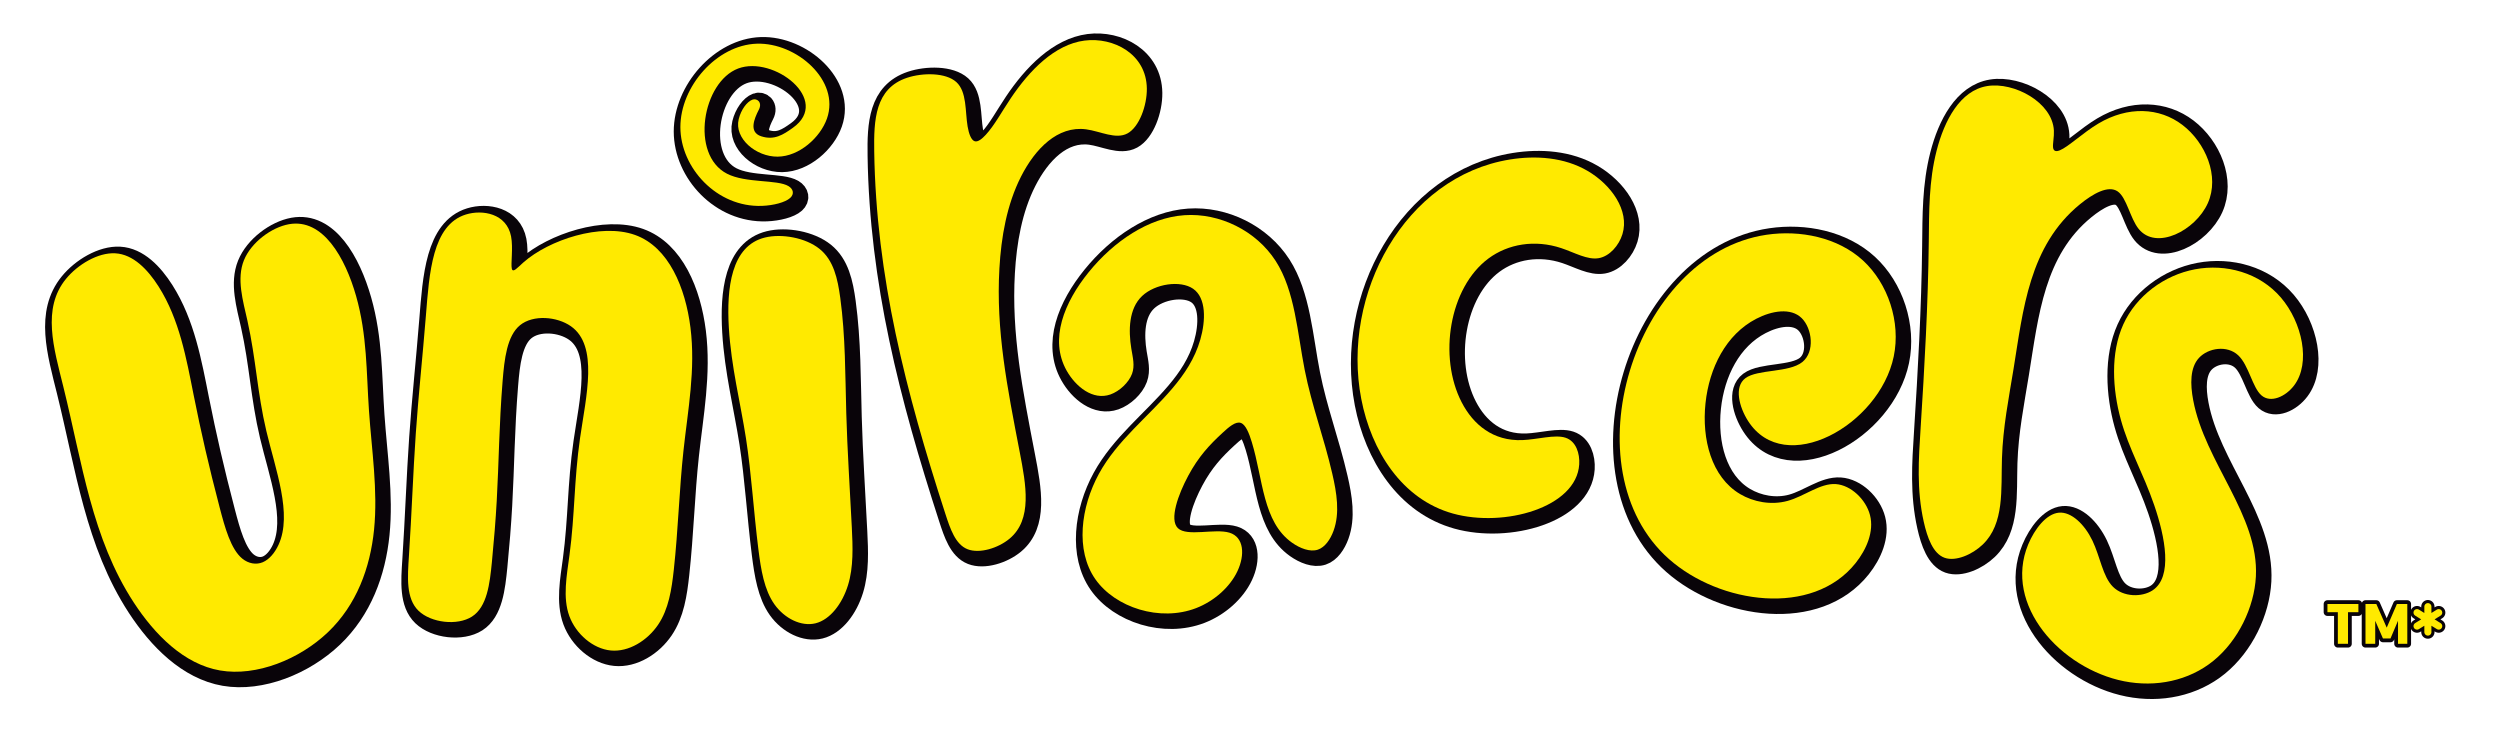
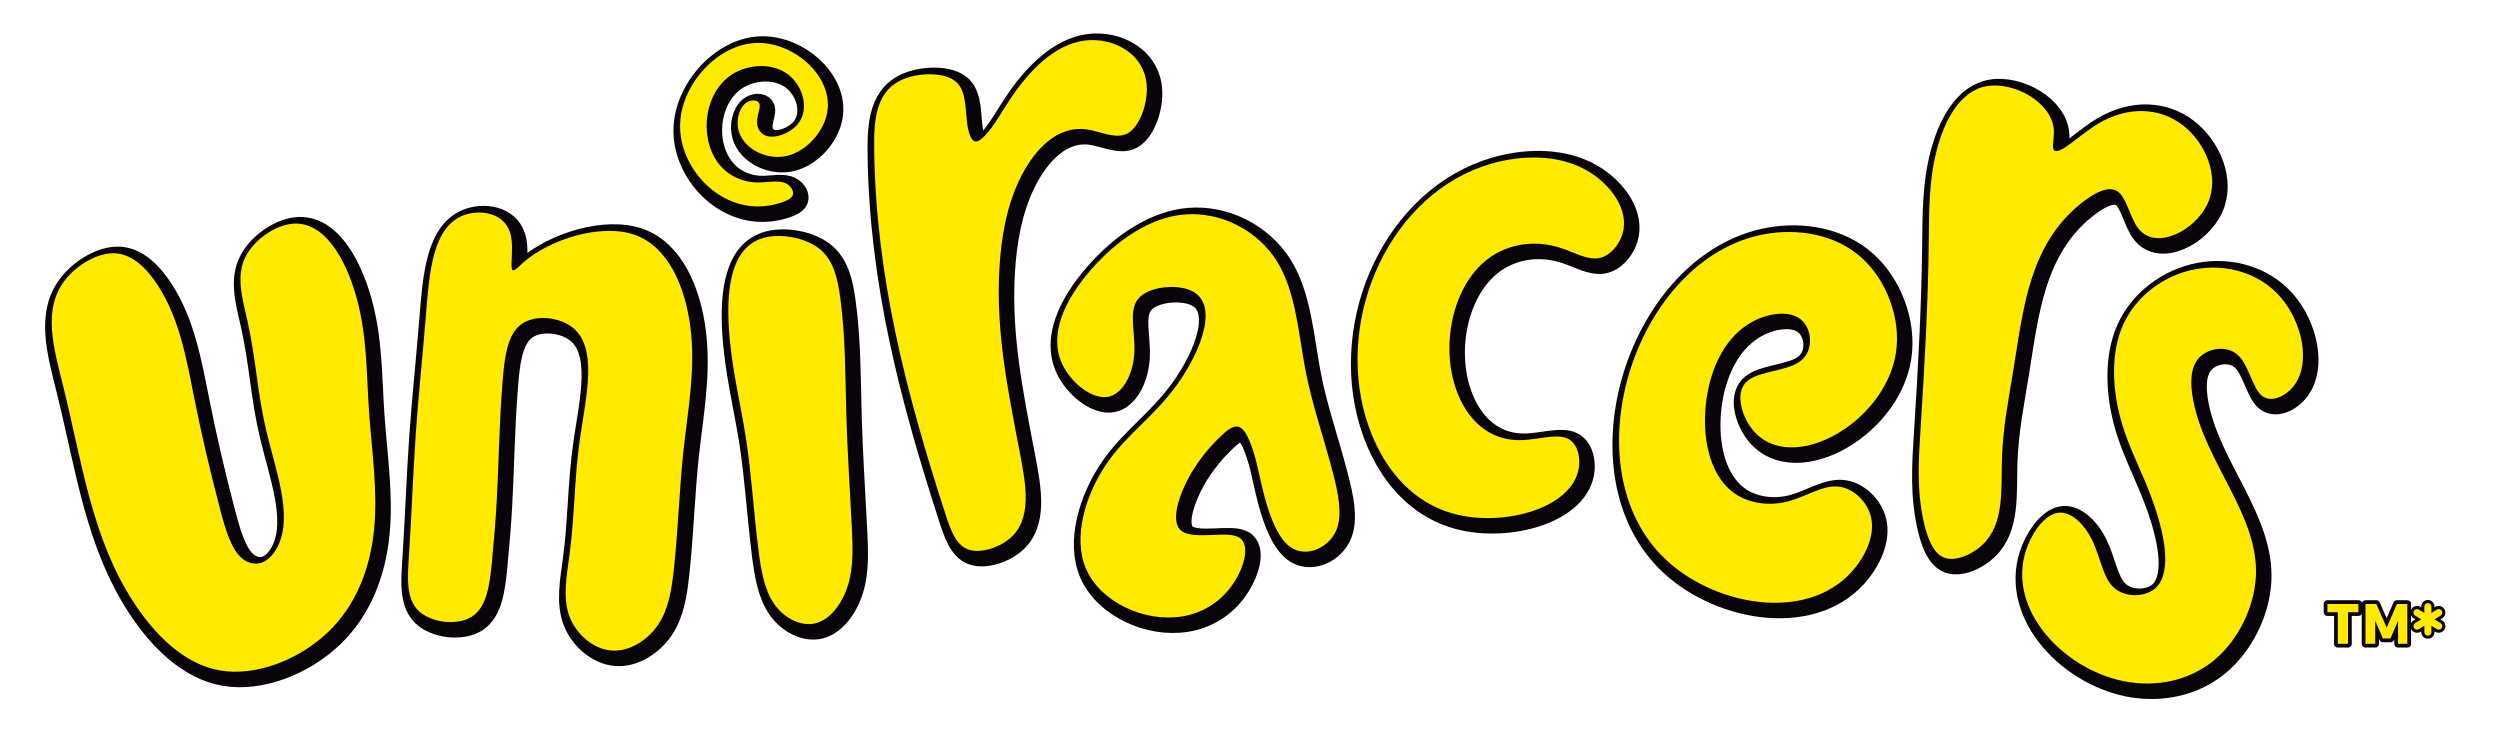
<svg xmlns="http://www.w3.org/2000/svg" viewBox="40 45 1130 335" role="img" aria-labelledby="t d">
  <defs>
    <g id="letter-outlines" fill-rule="evenodd">
      <path id="u" d="M170.58 146.346 C162.747 147.759 153.529 154.537 150.248 162.655 C146.859 171.041 149.805 180.857 151.833 189.941 C155.749 207.48 156.246 222.294 160.379 239.779 C164.507 257.242 172.262 277.37 165.907 291.225 C164.29 294.751 161.759 297.871 158.782 299.125 C155.761 300.398 152.282 299.75 149.514 297.492 C144.34 293.272 141.65 283.43 139.291 274.416 C134.347 255.526 130.859 240.272 127.515 223.502 C124.255 207.154 121.133 189.365 111.702 174.532 C106.805 166.831 100.209 159.927 92.07 159.492 C84.297 159.077 75.117 164.563 69.802 171.081 C58.863 184.496 64.294 202.281 68.637 219.837 C77.216 254.521 81.547 288.314 100.398 317.239 C109.932 331.868 123.18 345.251 139.498 348.056 C155.896 350.875 175.395 343.012 188.242 330.754 C201.139 318.449 207.333 301.715 209.077 284.401 C210.86 266.702 207.993 248.397 206.777 230.649 C205.587 213.281 205.979 196.446 200.951 178.783 C196.049 161.567 185.999 143.563 170.58 146.346 Z" />
      <path id="n" d="M250.594 141.947 C235.354 146.645 234.052 168.499 232.508 187.651 C230.95 206.969 229.146 223.537 227.938 240.949 C226.719 258.522 226.108 276.954 224.84 296.275 C224.215 305.804 223.431 315.549 229.2 321.099 C234.833 326.518 246.714 327.938 253.327 323.702 C260.194 319.304 261.382 308.81 262.343 298.999 C263.298 289.25 264.028 280.176 264.522 271.419 C265.519 253.726 265.553 237.33 267.192 217.094 C267.978 207.389 269.133 196.8 275.079 191.972 C281.026 187.142 291.764 188.074 298.011 192.435 C310.665 201.268 304.889 224.171 302.19 242.958 C299.414 262.284 299.895 277.257 297.398 295.971 C296.18 305.096 294.253 315.11 297.353 323.505 C300.354 331.629 308.063 338.236 316.043 339.017 C324.168 339.812 332.574 334.57 337.436 327.421 C342.264 320.322 343.597 311.343 344.566 302.474 C346.564 284.196 347.018 266.386 348.932 248.685 C350.918 230.31 354.476 212.052 352.083 193.035 C349.838 175.189 342.352 156.674 327.031 151.196 C311.567 145.667 288.12 153.418 276.584 163.607 C273.899 165.979 271.86 168.482 271.35 166.484 C270.804 164.343 272.014 157.035 271.008 151.854 C268.994 141.483 258.102 139.633 250.594 141.947 Z" />
-       <path id="spiral" d="M382.048 64.751 C363.908 65.359 347.52 84.105 347.532 102.456 C347.545 120.844 364.023 138.834 384.456 138.057 C389.583 137.863 394.958 136.486 397.167 134.468 C399.095 132.707 398.61 130.457 396.403 129.126 C391.317 126.061 377.089 127.879 368.605 123.515 C351.814 114.88 357.521 82.036 373.655 75.964 C389.658 69.941 415.917 90.257 398.398 102.754 C393.996 105.894 389.987 108.541 384.035 106.589 C378.378 104.734 380.868 98.726 382.976 94.625 C384.741 91.193 382.105 89.298 380.11 90.037 C377.636 90.953 374.944 94.543 373.889 98.89 C371.771 107.619 381.771 115.892 391.49 115.808 C401.278 115.724 410.78 107.164 413.796 98.565 C419.805 81.432 400.062 64.148 382.048 64.751 Z" />
+       <path id="spiral" d="M382.083 64.399 C364.578 64.845 348.313 82.722 347.440 100.516 C346.573 118.196 360.900 135.795 378.616 138.056 C383.145 138.634 387.895 138.209 392.604 136.740 C395.072 135.970 397.529 134.913 398.255 133.389 C399.106 131.600 397.572 129.168 395.427 128.007 C391.958 126.128 386.892 127.576 382.029 127.466 C377.294 127.359 372.750 125.776 369.193 123.196 C355.390 113.183 356.460 88.163 370.657 78.789 C378.147 73.843 389.290 73.253 396.373 78.777 C403.280 84.165 406.325 95.369 399.790 101.987 C396.568 105.250 391.016 107.398 387.201 106.633 C383.777 105.946 381.751 102.911 382.257 98.837 C382.559 96.403 383.765 93.597 383.305 92.014 C382.796 90.264 380.248 90.010 378.259 90.902 C374.604 92.543 372.833 98.059 373.567 102.706 C374.963 111.533 385.400 117.222 394.598 115.675 C403.571 114.167 411.365 105.773 413.542 97.434 C417.941 80.583 399.404 63.958 382.083 64.399 Z" />
      <path id="i" d="M385.751 152.363 C370.419 156.118 368.384 175.364 369.434 193.021 C370.49 210.767 374.663 226.908 377.185 243.159 C379.698 259.355 380.572 275.659 382.811 293.438 C383.934 302.354 385.401 311.641 390.066 318.187 C394.602 324.552 402.161 328.326 408.62 326.732 C415.272 325.09 420.756 317.753 423.302 309.493 C425.845 301.242 425.457 292.07 425.018 283.29 C424.115 265.232 422.998 248.83 422.513 231.688 C422.031 214.695 422.169 196.975 419.798 179.619 C418.632 171.087 416.86 162.644 410.411 157.479 C404.1 152.425 393.309 150.511 385.751 152.363 Z" />
      <path id="r-first" d="M530.202 63.342 C516.748 65.075 505.302 76.805 496.841 89.447 C492.79 95.5 489.423 101.762 485.54 105.961 C483.817 107.825 481.992 109.281 480.576 108.845 C478.998 108.358 477.927 105.518 477.358 102.157 C476.21 95.385 477.099 86.499 472.272 82.105 C467.476 77.74 457.04 77.807 449.949 80.169 C435.506 84.979 434.938 99.31 435.147 113.366 C435.988 169.924 449.419 222.028 467.245 277.066 C469.508 284.053 471.842 291.087 477.33 293.246 C482.719 295.367 491.15 292.786 496.306 288.494 C506.741 279.81 503.765 264.122 500.928 249.402 C495.25 219.948 490.122 194.368 491.733 166.291 C492.541 152.22 495.042 137.522 501.504 124.809 C507.856 112.313 518.035 101.735 530.929 103.457 C537.306 104.308 544.348 108.168 549.629 105.298 C554.931 102.417 558.458 92.752 558.372 85.02 C558.198 69.388 543.255 61.661 530.202 63.342 Z" />
-       <path id="a" d="M575.34 142.269 C559.14 143.395 543.442 154.049 532.128 167.976 C521.037 181.63 514.16 198.431 522.138 212.564 C526.153 219.675 533.928 226.11 541.898 223.303 C546.034 221.847 550.222 217.902 551.677 213.96 C553.029 210.294 552.017 206.631 551.364 202.63 C550.003 194.297 550.194 184.496 556.234 178.793 C562.119 173.235 573.558 171.569 579.286 175.519 C585.264 179.641 585.023 189.88 582.532 198.522 C580.06 207.096 575.374 214.099 569.932 220.522 C558.978 233.452 544.964 244.033 536.707 259.162 C528.5 274.199 525.98 293.729 535.073 306.763 C544.047 319.628 564.336 326.165 580.635 319.874 C588.801 316.722 595.966 310.351 599.354 303.109 C602.733 295.888 602.356 287.801 595.726 285.775 C589.171 283.771 576.502 287.692 572.407 283.726 C568.402 279.848 572.595 268.431 577.027 260.143 C581.73 251.35 586.704 246.08 592.574 240.659 C595.429 238.022 598.496 235.35 600.825 236.148 C603.047 236.91 604.597 240.831 605.834 244.898 C610.934 261.663 610.722 280.895 623.988 290.29 C627.556 292.817 632.1 294.632 635.659 293.451 C638.921 292.369 641.354 288.77 642.763 284.915 C645.71 276.848 644.167 267.665 642.204 259.157 C638.38 242.574 632.965 228.557 629.72 212.181 C626.429 195.571 625.371 176.536 616.592 162.929 C607.818 149.332 591.335 141.156 575.34 142.269 Z" />
+       <path id="a" d="M575.568 141.930 C560.022 143.163 545.021 153.325 533.307 166.698 C521.511 180.164 513.048 196.885 520.920 211.124 C525.118 218.717 533.962 225.603 540.781 224.377 C547.450 223.177 552.182 214.218 552.719 204.548 C553.226 195.427 550.000 185.673 554.382 180.166 C558.823 174.585 571.079 173.366 577.864 176.127 C591.671 181.746 582.823 203.846 572.070 218.815 C561.597 233.393 549.317 241.205 540.136 254.664 C530.766 268.400 524.623 288.016 531.005 302.396 C537.560 317.166 557.327 326.412 574.362 323.614 C582.870 322.217 590.697 317.814 596.267 310.418 C602.265 302.452 605.646 291.012 599.840 287.810 C597.087 286.292 592.266 286.626 587.501 286.825 C582.040 287.052 576.651 287.102 573.915 284.872 C569.441 281.228 572.058 271.493 576.096 263.236 C580.109 255.029 585.527 248.282 591.174 242.754 C594.134 239.857 597.157 237.295 599.617 237.842 C602.094 238.394 604.001 242.096 605.448 245.931 C608.205 253.242 609.290 261.032 611.664 269.847 C614.122 278.970 617.960 289.190 624.085 292.803 C631.040 296.906 640.942 292.492 644.154 284.296 C646.910 277.264 644.738 267.446 642.467 258.681 C637.955 241.271 633.049 228.015 629.977 211.843 C626.916 195.728 625.677 176.720 617.192 163.117 C608.358 148.955 591.671 140.653 575.568 141.930 Z" />
      <path id="c" d="M722.471 117.094 C674.981 124.788 646.151 177.958 655.291 225.312 C659.806 248.704 673.585 270.676 696.694 277.115 C719.927 283.589 752.591 274.361 753.808 254.905 C754.115 249.999 752.422 244.442 747.628 242.854 C742.826 241.263 734.914 243.654 728.118 243.924 C714.876 244.45 705.876 236.924 700.656 226.8 C690.068 206.264 695.04 175.041 712.735 161.873 C721.646 155.242 733.785 153.189 745.715 157.159 C751.644 159.132 757.522 162.591 762.644 161.691 C767.561 160.826 771.782 155.941 773.345 150.832 C776.613 140.153 768.273 128.494 757.606 122.251 C747.038 116.066 734.187 115.196 722.471 117.094 Z" />
-       <path id="e" d="M838.434 151.118 C778.309 160.031 748.563 257.266 794.43 297.737 C817.372 317.98 859.231 324.021 878.751 299.497 C883.656 293.335 887.15 285.243 885.244 277.845 C883.412 270.732 876.589 264.261 869.77 263.806 C862.72 263.335 855.674 269.295 847.975 271.408 C840.574 273.439 832.57 271.915 826.466 268.285 C813.566 260.613 809.157 243.534 810.888 227.237 C812.577 211.343 820.104 196.192 833.828 189.091 C840.832 185.467 849.45 183.939 854.376 188.809 C859.105 193.485 860.432 204.059 854.605 208.681 C848.473 213.545 834.421 211.819 828.907 215.944 C823.674 219.858 826.129 229.04 830.137 235.299 C846.64 261.069 889.477 237.282 895.973 206.113 C899.215 190.561 893.408 173.171 882.111 162.771 C870.666 152.235 853.586 148.872 838.434 151.118 Z" />
+       <path id="e" d="M837.673 150.837 C778.747 161.523 748.549 256.831 793.309 298.282 C816.286 319.560 859.015 326.646 878.869 301.216 C883.870 294.810 887.420 286.341 885.732 278.890 C884.106 271.717 877.626 265.488 870.687 264.908 C863.754 264.329 856.364 269.389 848.643 271.517 C840.463 273.772 831.911 272.738 825.563 268.992 C813.343 261.782 809.287 244.527 811.032 227.875 C812.722 211.738 819.861 196.167 833.551 189.672 C840.705 186.278 849.648 185.363 854.435 189.784 C859.101 194.094 859.817 203.475 853.911 208.117 C847.976 212.781 835.355 212.662 829.987 217.042 C824.483 221.534 826.605 230.757 830.536 236.948 C846.430 261.978 891.902 237.433 896.960 204.516 C899.346 188.983 892.733 171.586 881.360 161.419 C869.580 150.887 852.693 148.113 837.673 150.837 Z" />
      <path id="r-second" d="M938.247 83.892 C925.911 85.881 918.842 99.513 915.355 113.079 C911.813 126.855 911.964 140.562 911.807 154.346 C911.489 182.388 909.899 210.748 908.111 238.609 C907.217 252.521 906.274 266.309 909.538 280.872 C911.128 287.968 913.718 295.248 918.949 297.113 C923.978 298.907 931.447 295.699 936.22 291.107 C946.076 281.623 944.43 266.235 944.884 252.179 C945.343 237.984 947.946 225.148 950.126 211.724 C954.456 185.072 957.123 156.107 980.145 137.323 C985.905 132.624 992.939 128.561 997.2 131.53 C1001.266 134.364 1002.806 143.601 1006.624 148.404 C1014.57 158.4 1032.381 149.193 1037.924 136.867 C1043.412 124.662 1036.873 109.399 1026.441 101.454 C1016.06 93.547 1001.824 92.888 988.461 100.846 C981.537 104.97 974.847 111.409 971.022 112.949 C969.324 113.632 968.191 113.351 967.985 111.676 C967.778 109.994 968.505 106.908 968.358 103.997 C967.714 91.301 950.417 81.931 938.247 83.892 Z" />
      <path id="s" d="M1032.15 166.722 C1018.183 169.352 1005.558 178.764 999.721 191.64 C993.848 204.599 994.849 221.065 998.62 234.704 C1002.327 248.108 1008.708 258.782 1013.707 273.335 C1018.632 287.676 1022.215 305.783 1012.942 311.854 C1008.102 315.024 999.757 314.914 995.042 310.207 C990.449 305.622 989.299 296.675 985.776 289.355 C982.216 281.959 976.232 276.224 970.614 276.727 C964.941 277.236 959.641 284.105 956.753 291.055 C945.337 318.529 971.624 347.273 1000.063 352.923 C1014.446 355.781 1029.381 352.732 1040.525 343.635 C1051.603 334.592 1058.936 319.575 1059.661 305.577 C1061.095 277.873 1036.647 254.162 1031.317 225.842 C1029.965 218.66 1029.843 211.182 1033.953 206.75 C1038.12 202.257 1046.637 200.893 1051.656 205.586 C1056.465 210.084 1058.062 220.145 1062.181 223.715 C1066.35 227.329 1073.103 224.294 1076.937 219.224 C1084.626 209.059 1080.582 190.711 1070.96 179.477 C1061.316 168.216 1046.066 164.102 1032.15 166.722 Z" />
    </g>
    <g id="trademark-letter-outlines">
      <path d="M1092 318h14v3.7h-4.7V336h-4.6v-14.3h-4.7z M1109.2 336v-18h4.9l4.7 10.7 4.6-10.7h4.7v18h-4.2v-10.4l-3.4 8h-3.4l-3.5-8V336z" />
    </g>
  </defs>
  <use id="border" href="#letter-outlines" transform="translate(2 2)" fill="#090409" stroke="#090409" stroke-width="10" stroke-linecap="round" stroke-linejoin="round" />
  <use id="faces" href="#letter-outlines" fill="#ffea00" />
  <g id="trademark" aria-label="TM and asterisk">
    <use href="#trademark-letter-outlines" fill="#090409" stroke="#090409" stroke-width="3.4" stroke-linejoin="round" />
    <use href="#trademark-letter-outlines" fill="#ffea00" />
    <path d="M1137.4 319.2v11.5 M1132.5 321.9l9.8 6.1 M1142.3 321.9l-9.8 6.1" fill="none" stroke="#090409" stroke-width="6" stroke-linecap="round" stroke-linejoin="round" />
    <path d="M1137.4 319.2v11.5 M1132.5 321.9l9.8 6.1 M1142.3 321.9l-9.8 6.1" fill="none" stroke="#ffea00" stroke-width="3.2" stroke-linecap="round" stroke-linejoin="round" />
  </g>
</svg>
